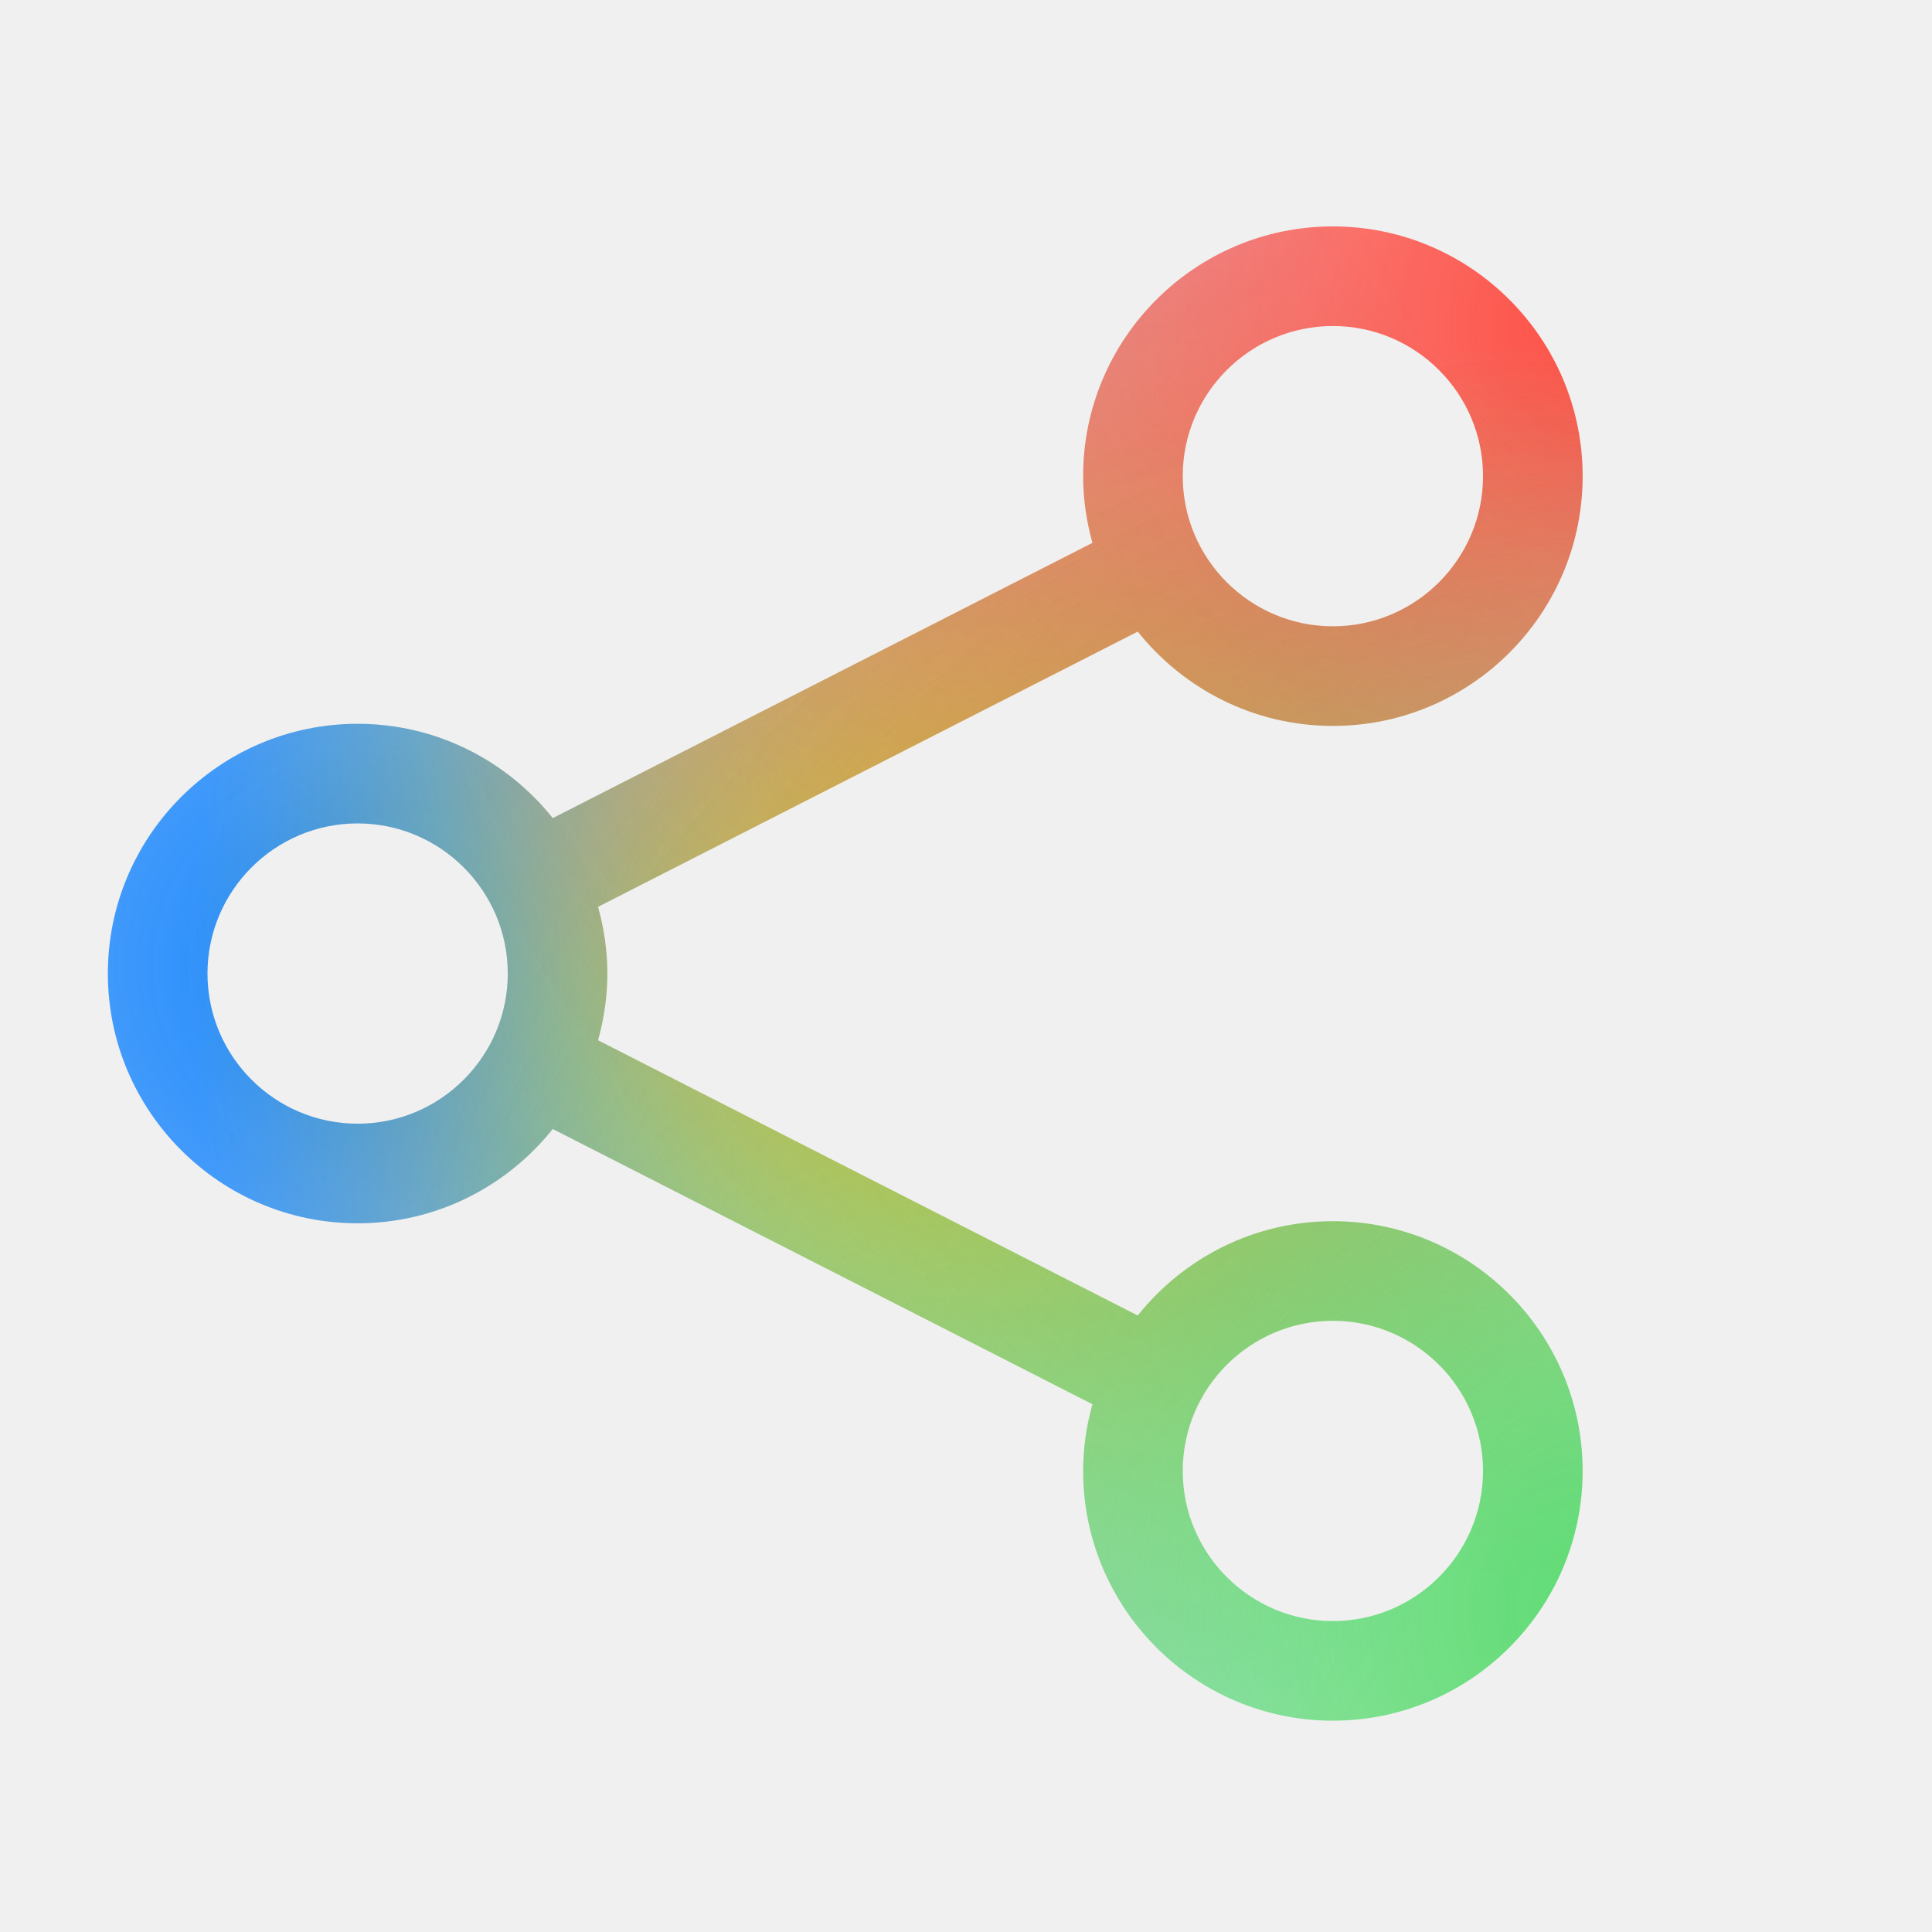
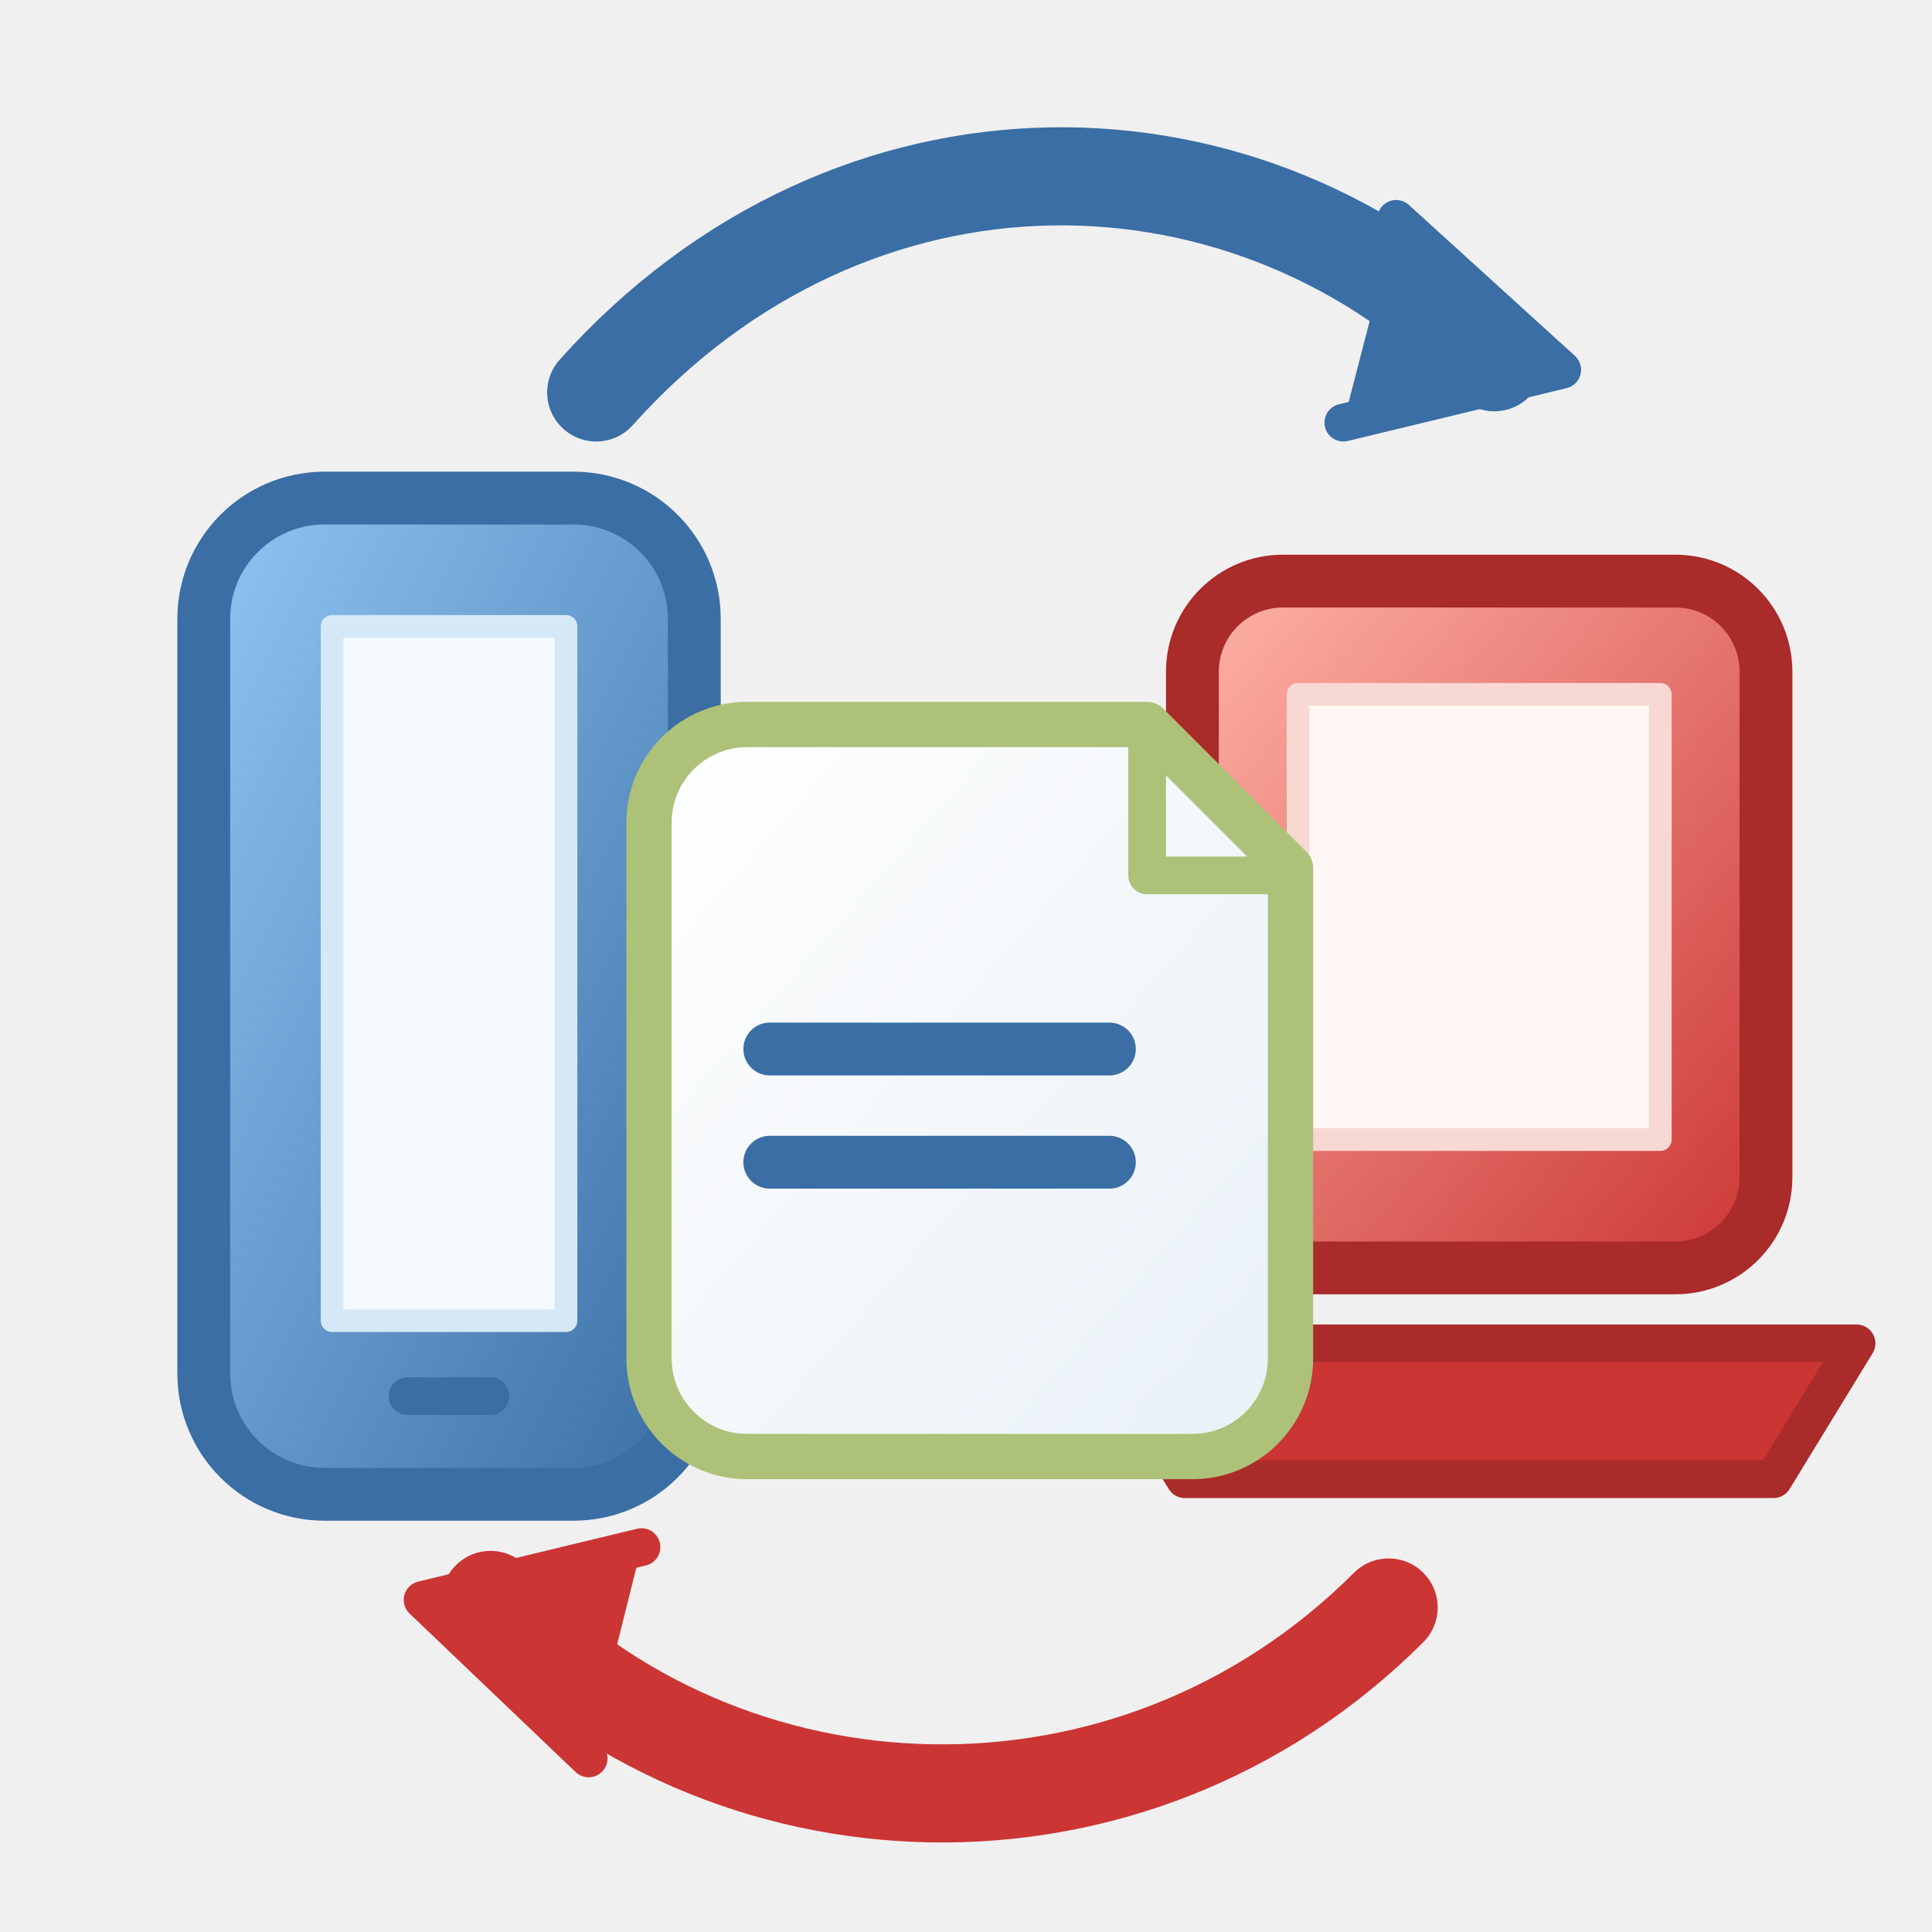
- <svg xmlns="http://www.w3.org/2000/svg" width="256" height="256" viewBox="0 0 256 256">
+ <svg xmlns="http://www.w3.org/2000/svg" viewBox="0 0 256 256">
  <defs>
-     <radialGradient id="gradYellow" cx="50%" cy="50%" r="40%">
-       <stop offset="0%" stop-color="#FFD60A" stop-opacity="0.9" />
-       <stop offset="100%" stop-color="#FFD60A" stop-opacity="0" />
-     </radialGradient>
-     <radialGradient id="gradRed" cx="83.1%" cy="17.1%" r="65%">
-       <stop offset="0%" stop-color="#FF3B30" stop-opacity="0.9" />
-       <stop offset="100%" stop-color="#FF3B30" stop-opacity="0" />
-     </radialGradient>
-     <radialGradient id="gradGreen" cx="83.1%" cy="82.9%" r="65%">
-       <stop offset="0%" stop-color="#4CD964" stop-opacity="0.9" />
-       <stop offset="100%" stop-color="#4CD964" stop-opacity="0" />
-     </radialGradient>
-     <radialGradient id="gradBlue" cx="17.9%" cy="50%" r="65%">
-       <stop offset="0%" stop-color="#007AFF" stop-opacity="0.9" />
-       <stop offset="100%" stop-color="#007AFF" stop-opacity="0" />
-     </radialGradient>
-     <mask id="logoMask">
-       <g transform="translate(13 30)">
-         <g transform="scale(2.2)">
-           <path d="M 74.37 59.915 c -4.756 0 -8.995 2.224 -11.754 5.68 L 30.112 49.018 c 0.356 -1.281 0.561 -2.625 0.561 -4.018 c 0 -1.393 -0.205 -2.737 -0.561 -4.018 l 32.505 -16.577 c 2.759 3.456 6.998 5.681 11.754 5.681 c 8.295 0 15.043 -6.748 15.043 -15.043 C 89.413 6.748 82.665 0 74.37 0 S 59.327 6.748 59.327 15.042 c 0 1.393 0.205 2.737 0.561 4.018 L 27.384 35.638 c -2.759 -3.456 -6.998 -5.681 -11.754 -5.681 C 7.335 29.958 0.587 36.706 0.587 45 c 0 8.295 6.748 15.043 15.042 15.043 c 4.756 0 8.995 -2.224 11.754 -5.68 L 59.888 70.94 c -0.356 1.281 -0.561 2.624 -0.561 4.017 C 59.327 83.252 66.075 90 74.37 90 s 15.043 -6.748 15.043 -15.043 C 89.413 66.663 82.665 59.915 74.37 59.915 z M 74.37 6 c 4.986 0 9.043 4.057 9.043 9.042 c 0 4.986 -4.057 9.043 -9.043 9.043 s -9.043 -4.057 -9.043 -9.043 C 65.327 10.057 69.384 6 74.37 6 z M 15.63 54.043 c -4.986 0 -9.042 -4.057 -9.042 -9.043 c 0 -4.986 4.057 -9.042 9.042 -9.042 c 4.986 0 9.043 4.057 9.043 9.042 C 24.673 49.986 20.616 54.043 15.63 54.043 z M 74.37 84 c -4.986 0 -9.043 -4.057 -9.043 -9.043 c 0 -4.985 4.057 -9.042 9.043 -9.042 s 9.043 4.057 9.043 9.042 C 83.413 79.943 79.356 84 74.37 84 z" fill="white" />
-         </g>
-       </g>
-     </mask>
+     <linearGradient id="phone" x1="0" y1="0" x2="1" y2="1">
+       <stop stop-color="#8FC6F3" />
+       <stop offset="1" stop-color="#3A6EA5" />
+     </linearGradient>
+     <linearGradient id="laptop" x1="0" y1="0" x2="1" y2="1">
+       <stop stop-color="#FFB4A8" />
+       <stop offset="1" stop-color="#CB3534" />
+     </linearGradient>
+     <linearGradient id="paper" x1="0" y1="0" x2="1" y2="1">
+       <stop stop-color="#FFFFFF" />
+       <stop offset="1" stop-color="#E8F0F6" />
+     </linearGradient>
  </defs>
-   <g mask="url(#logoMask)">
-     <rect width="100%" height="100%" fill="url(#gradBlue)" />
-     <rect width="100%" height="100%" fill="url(#gradYellow)" />
-     <rect width="100%" height="100%" fill="url(#gradRed)" />
-     <rect width="100%" height="100%" fill="url(#gradGreen)" />
+   <g fill="none" stroke-linecap="round" stroke-linejoin="round">
+     <rect x="27" y="66" width="65" height="132" rx="16" fill="url(#phone)" stroke="#3A6EA5" stroke-width="7" />
+     <path d="M44 83h31v92H44z" fill="#F4FAFF" stroke="#D5E8F7" stroke-width="3" />
+     <path d="M54 185h11" stroke="#3A6EA5" stroke-width="5" />
+     <rect x="158" y="77" width="76" height="91" rx="12" fill="url(#laptop)" stroke="#A92B2A" stroke-width="7" />
+     <path d="M146 178h100l-11 18h-78z" fill="#CB3534" stroke="#A92B2A" stroke-width="5" />
+     <path d="M172 92h48v59h-48z" fill="#FFF7F4" stroke="#F8D8D2" stroke-width="3" />
+     <path d="M79 52c34-38 87-37 119-4" stroke="#3A6EA5" stroke-width="13" />
+     <path d="m185 29 22 20-29 7" fill="#3A6EA5" stroke="#3A6EA5" stroke-width="5" />
+     <path d="M184 213c-34 34-88 32-119-1" stroke="#CB3534" stroke-width="13" />
+     <path d="m78 233-22-21 29-7" fill="#CB3534" stroke="#CB3534" stroke-width="5" />
+     <path d="M99 96h53l19 19v65a13 13 0 0 1-13 13h-59a13 13 0 0 1-13-13v-71a13 13 0 0 1 13-13z" fill="url(#paper)" stroke="#ADC178" stroke-width="6" />
+     <path d="M152 96v20h19" stroke="#ADC178" stroke-width="5" />
+     <path d="M102 139h45M102 154h45" stroke="#3A6EA5" stroke-width="7" />
  </g>
</svg>
